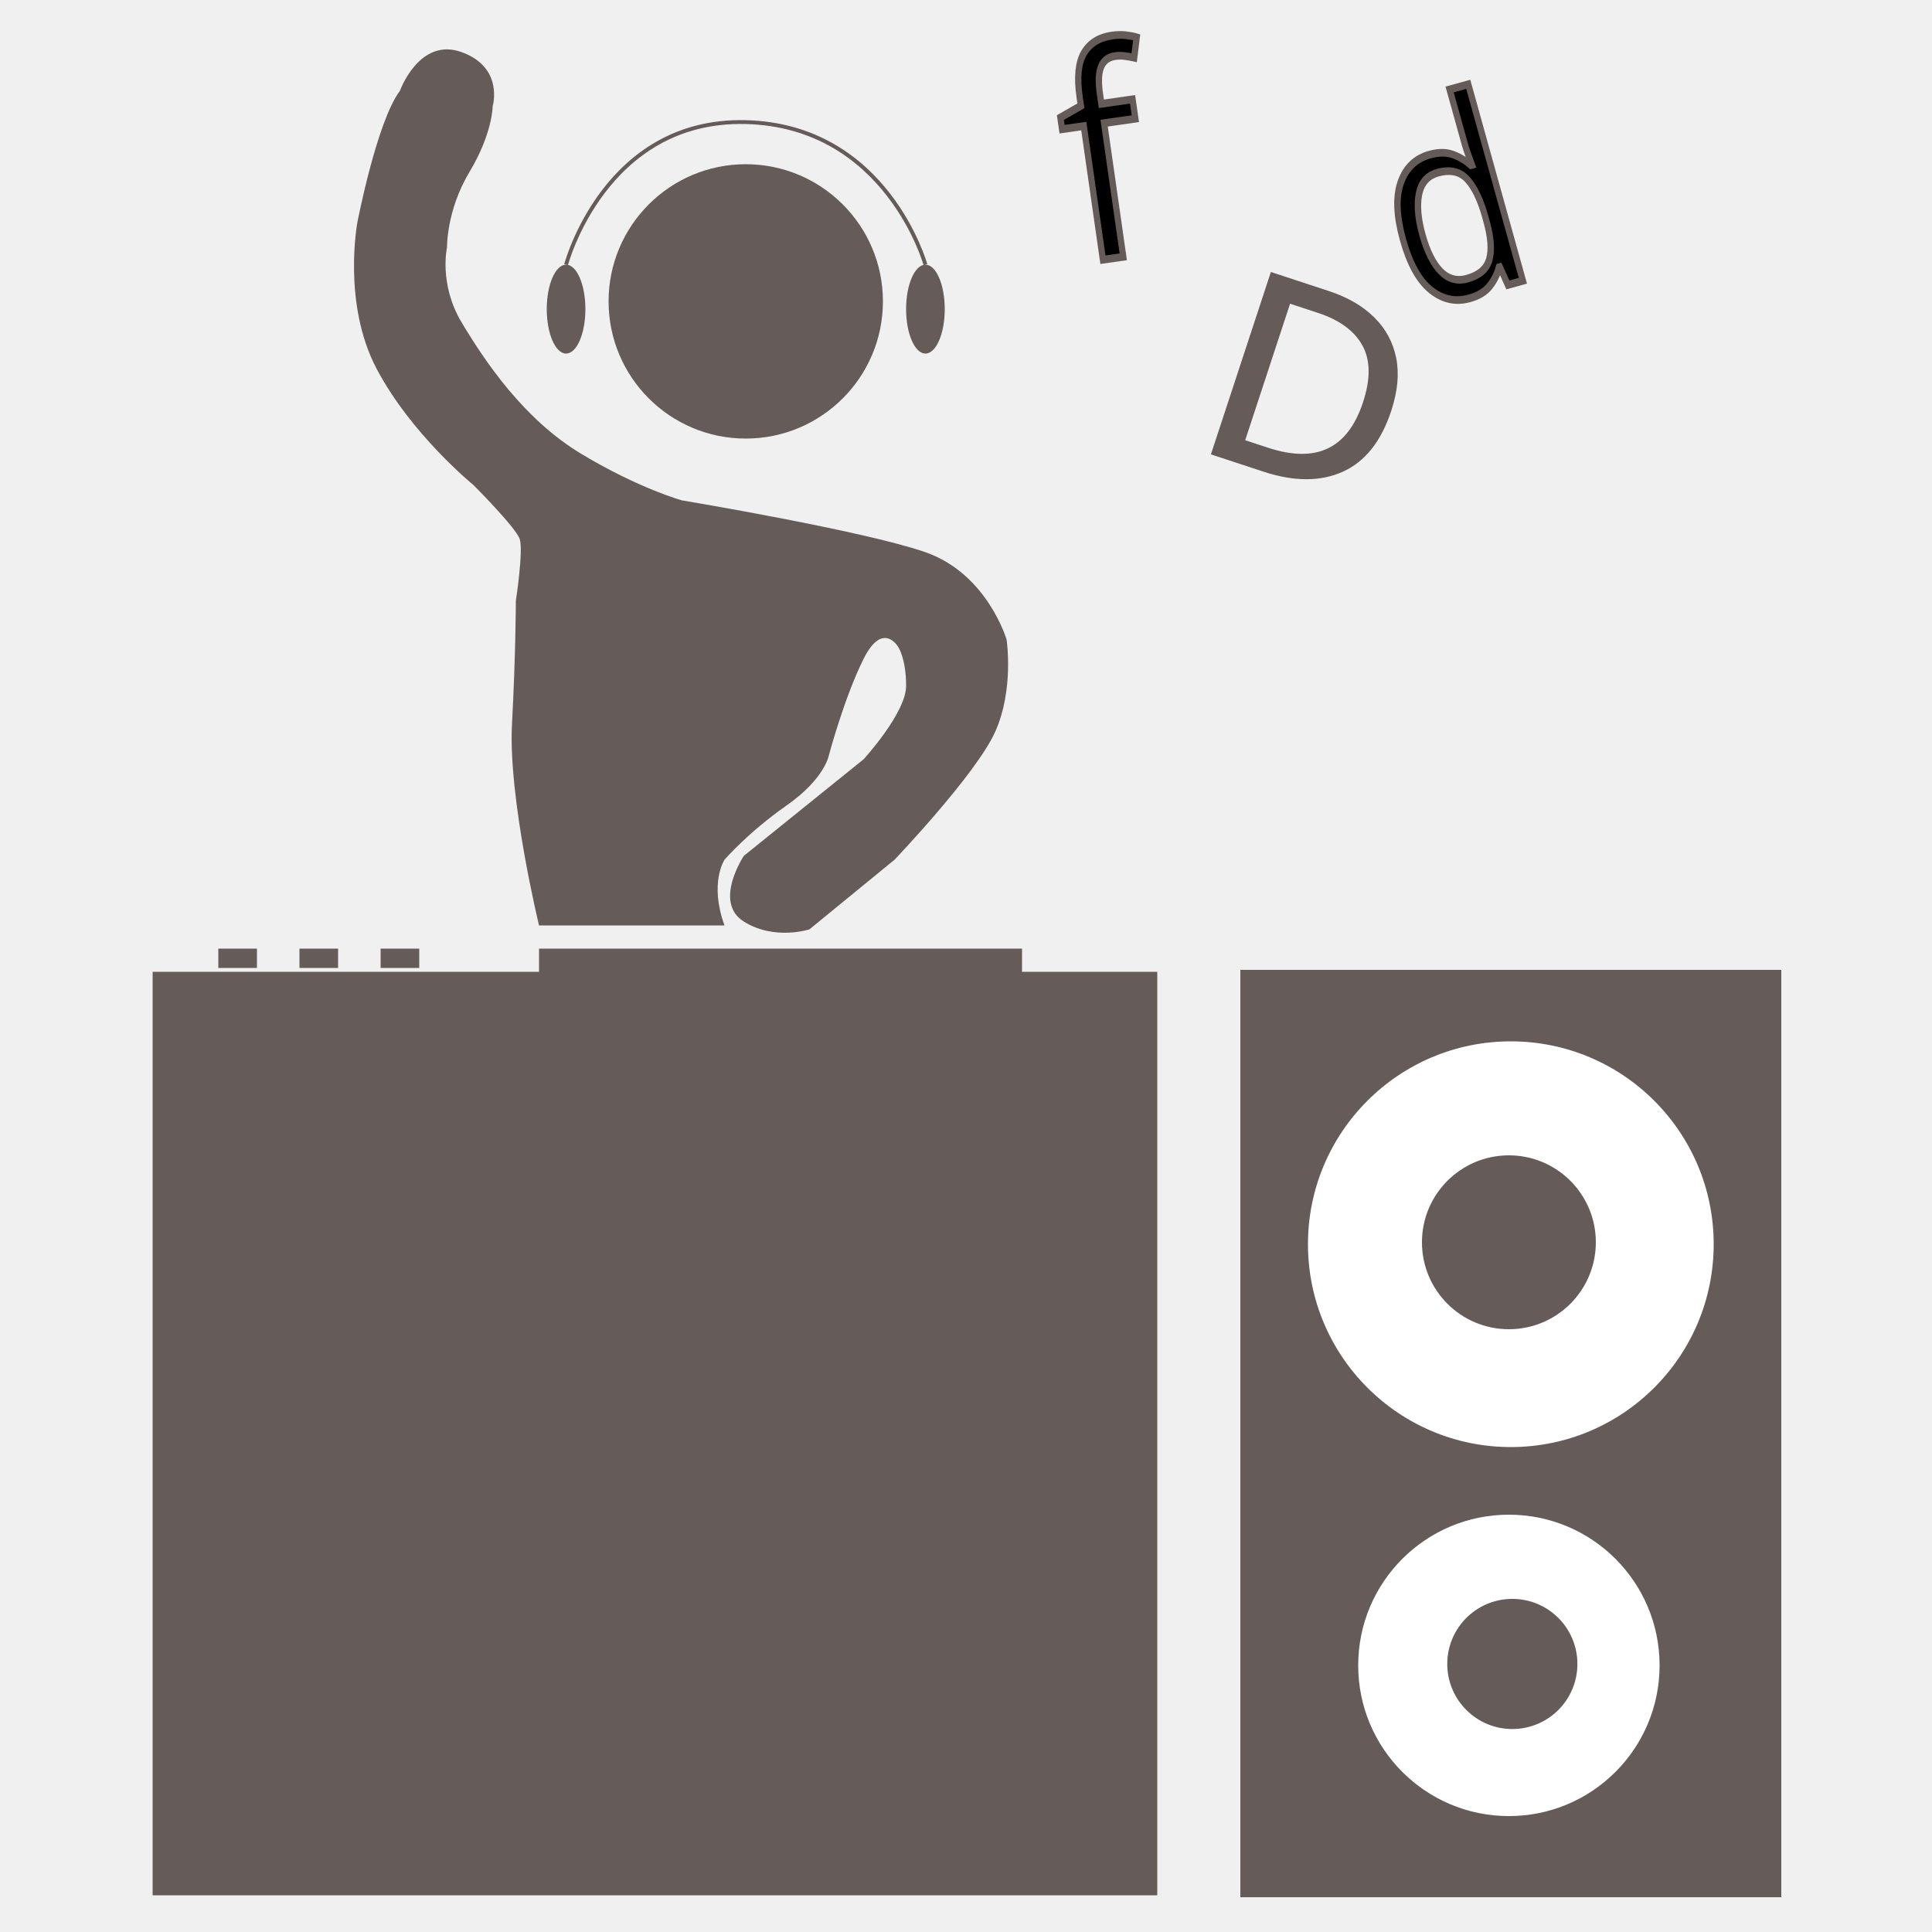
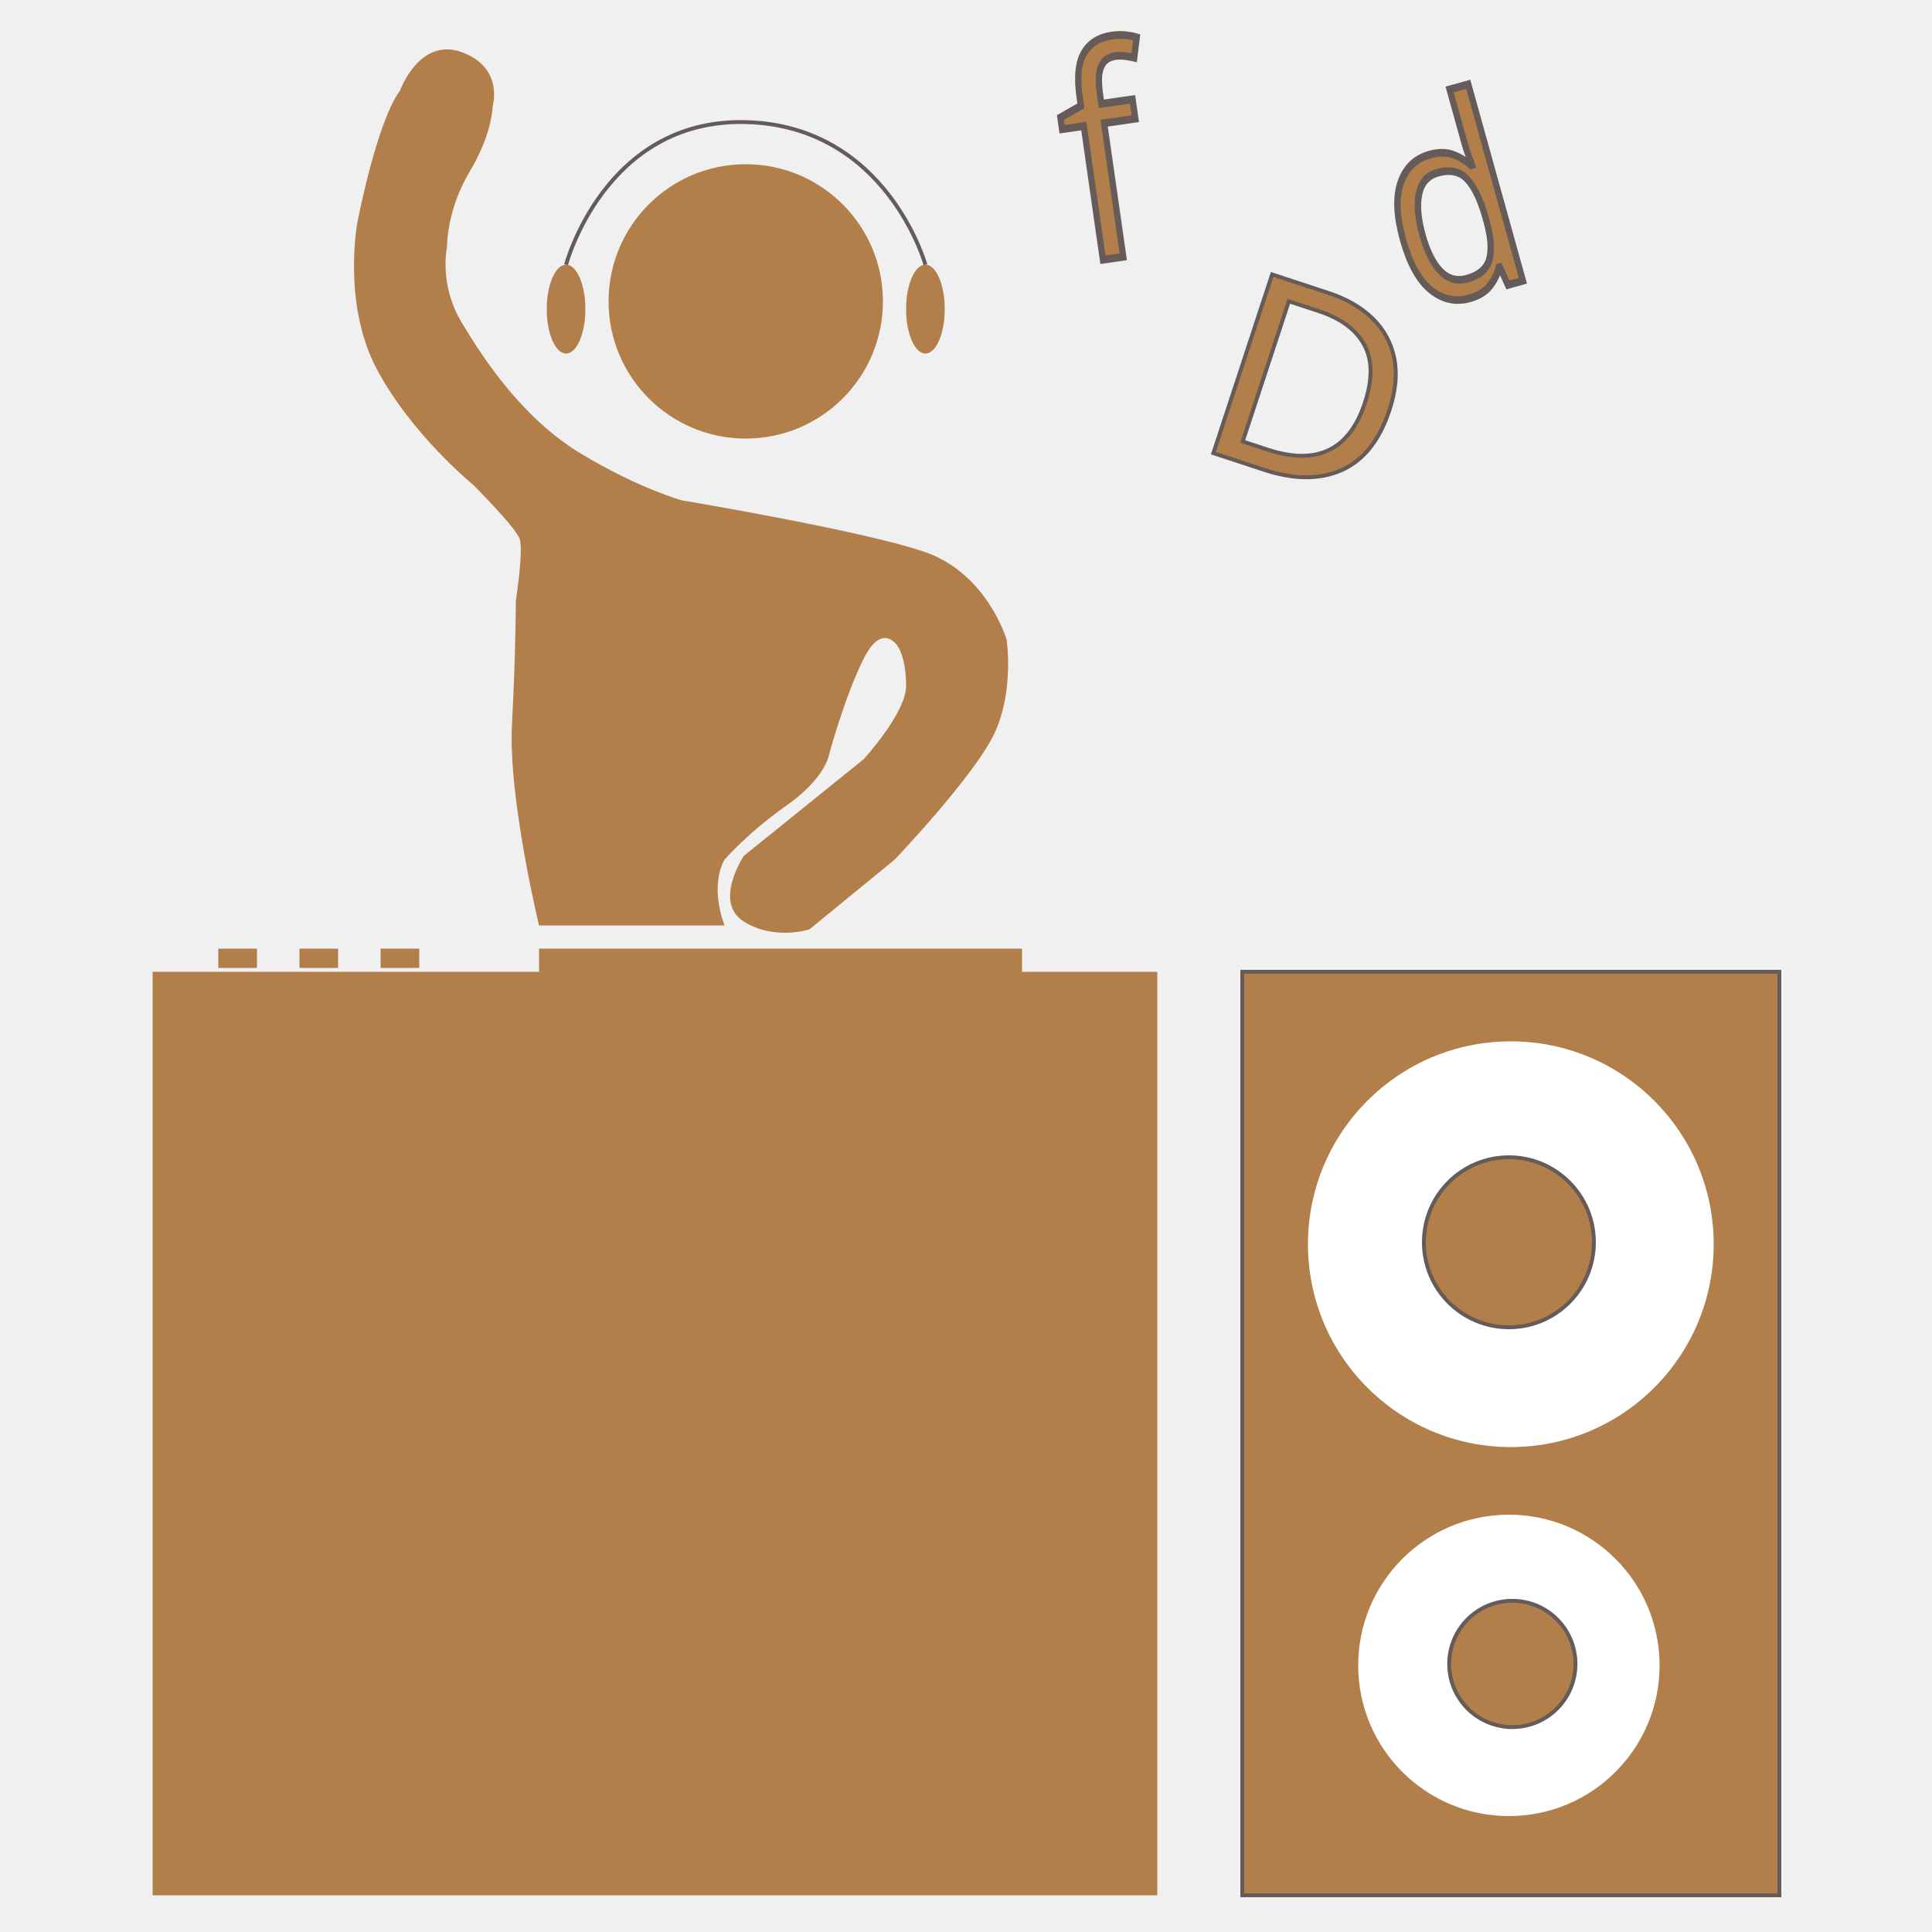
<svg xmlns="http://www.w3.org/2000/svg" id="Fiesta" viewBox="0 0 500 500">
  <defs>
-     <style>.cls-1,.cls-3{fill:#655b58}.cls-1,.cls-4{stroke-width:0}.cls-3{stroke:#655b58;stroke-miterlimit:10}.cls-4{fill:#fff}</style>
+     <style>.cls-1,.cls-3{fill:#B27E49}.cls-1,.cls-4{stroke-width:0}.cls-3{stroke:#655b58;stroke-miterlimit:10}.cls-4{fill:#fff}</style>
  </defs>
  <circle class="cls-1" cx="193" cy="78" r="35.5" />
  <ellipse class="cls-1" cx="146.5" cy="80" rx="5" ry="11.5" />
  <ellipse class="cls-1" cx="239.5" cy="80" rx="5" ry="11.5" />
  <path d="M146.5 68.5s10-37.81 46.5-36.9 46.5 36.9 46.5 36.9" style="stroke:#655b58;stroke-miterlimit:10;fill:none" />
  <path class="cls-1" d="M103.5 23.5s5-14 16-10 8 14 8 14 0 7-6 17-5.81 19.52-5.81 19.52-2.19 9.48 3.81 19.48 16 25 31 34 26 12 26 12 47 7.83 63 13.41 21 22.59 21 22.59 2 13-3 24-26 33-26 33l-22 18s-9 3-17-2 0-17 0-17l31-25s11-12 11-19-2-10-2-10-4-7-9 3-9 25-9 25-1 6-11 13-16 14-16 14-4 6 0 17h-48s-8-33-7-52 1-32 1-32 2-13 1-16-12-14-12-14-16-13-25-30-5-38-5-38 5-26 11-34zM39.5 251.5h260v239h-260zM139.5 245.5h125v6h-125zM98.5 245.5h10v5h-10zM77.5 245.5h10v5h-10zM56.5 245.5h10v5h-10z" />
  <path class="cls-3" d="M321.5 251.5h139v239h-139z" />
  <circle class="cls-4" cx="391" cy="322" r="52.5" />
  <circle class="cls-3" cx="390.5" cy="321.5" r="22" />
  <circle class="cls-4" cx="390.5" cy="431" r="39" />
  <circle class="cls-3" cx="391.39" cy="430.63" r="16.34" />
-   <text transform="rotate(-8.15 617.752 -1923.399) scale(.81 1)" style="fill:#000;stroke-width:2px;font-size:74.64px;font-family:'lasolsi_figuras',lasolsi_figuras;stroke:#655b58;stroke-miterlimit:10">
+   <text transform="rotate(-8.15 617.752 -1923.399) scale(.81 1)" style="fill:#B27E49;stroke-width:2px;font-size:74.64px;font-family:'lasolsi_figuras',lasolsi_figuras;stroke:#655b58;stroke-miterlimit:10">
    <tspan x="0" y="0">f</tspan>
  </text>
-   <text transform="rotate(-15.54 478.385 -1297.304) scale(.82 1)" style="font-size:69.44px;fill:#000;stroke-width:2px;font-family:'lasolsi_figuras',lasolsi_figuras;stroke:#655b58;stroke-miterlimit:10">
+   <text transform="rotate(-15.54 478.385 -1297.304) scale(.82 1)" style="font-size:69.44px;fill:#B27E49;stroke-width:2px;font-family:'lasolsi_figuras',lasolsi_figuras;stroke:#655b58;stroke-miterlimit:10">
    <tspan x="0" y="0">d</tspan>
  </text>
-   <text transform="rotate(18.2 -205.705 1017.853) scale(1.02 1)" style="font-family:'lasolsi_figuras',lasolsi_figuras;font-size:68.19px;stroke:#655b58;stroke-miterlimit:10;fill:#655b58">
+   <text transform="rotate(18.2 -205.705 1017.853) scale(1.02 1)" style="font-family:'lasolsi_figuras',lasolsi_figuras;font-size:68.19px;stroke:#655b58;stroke-miterlimit:10;fill:#B27E49">
    <tspan x="0" y="0">D</tspan>
  </text>
</svg>
